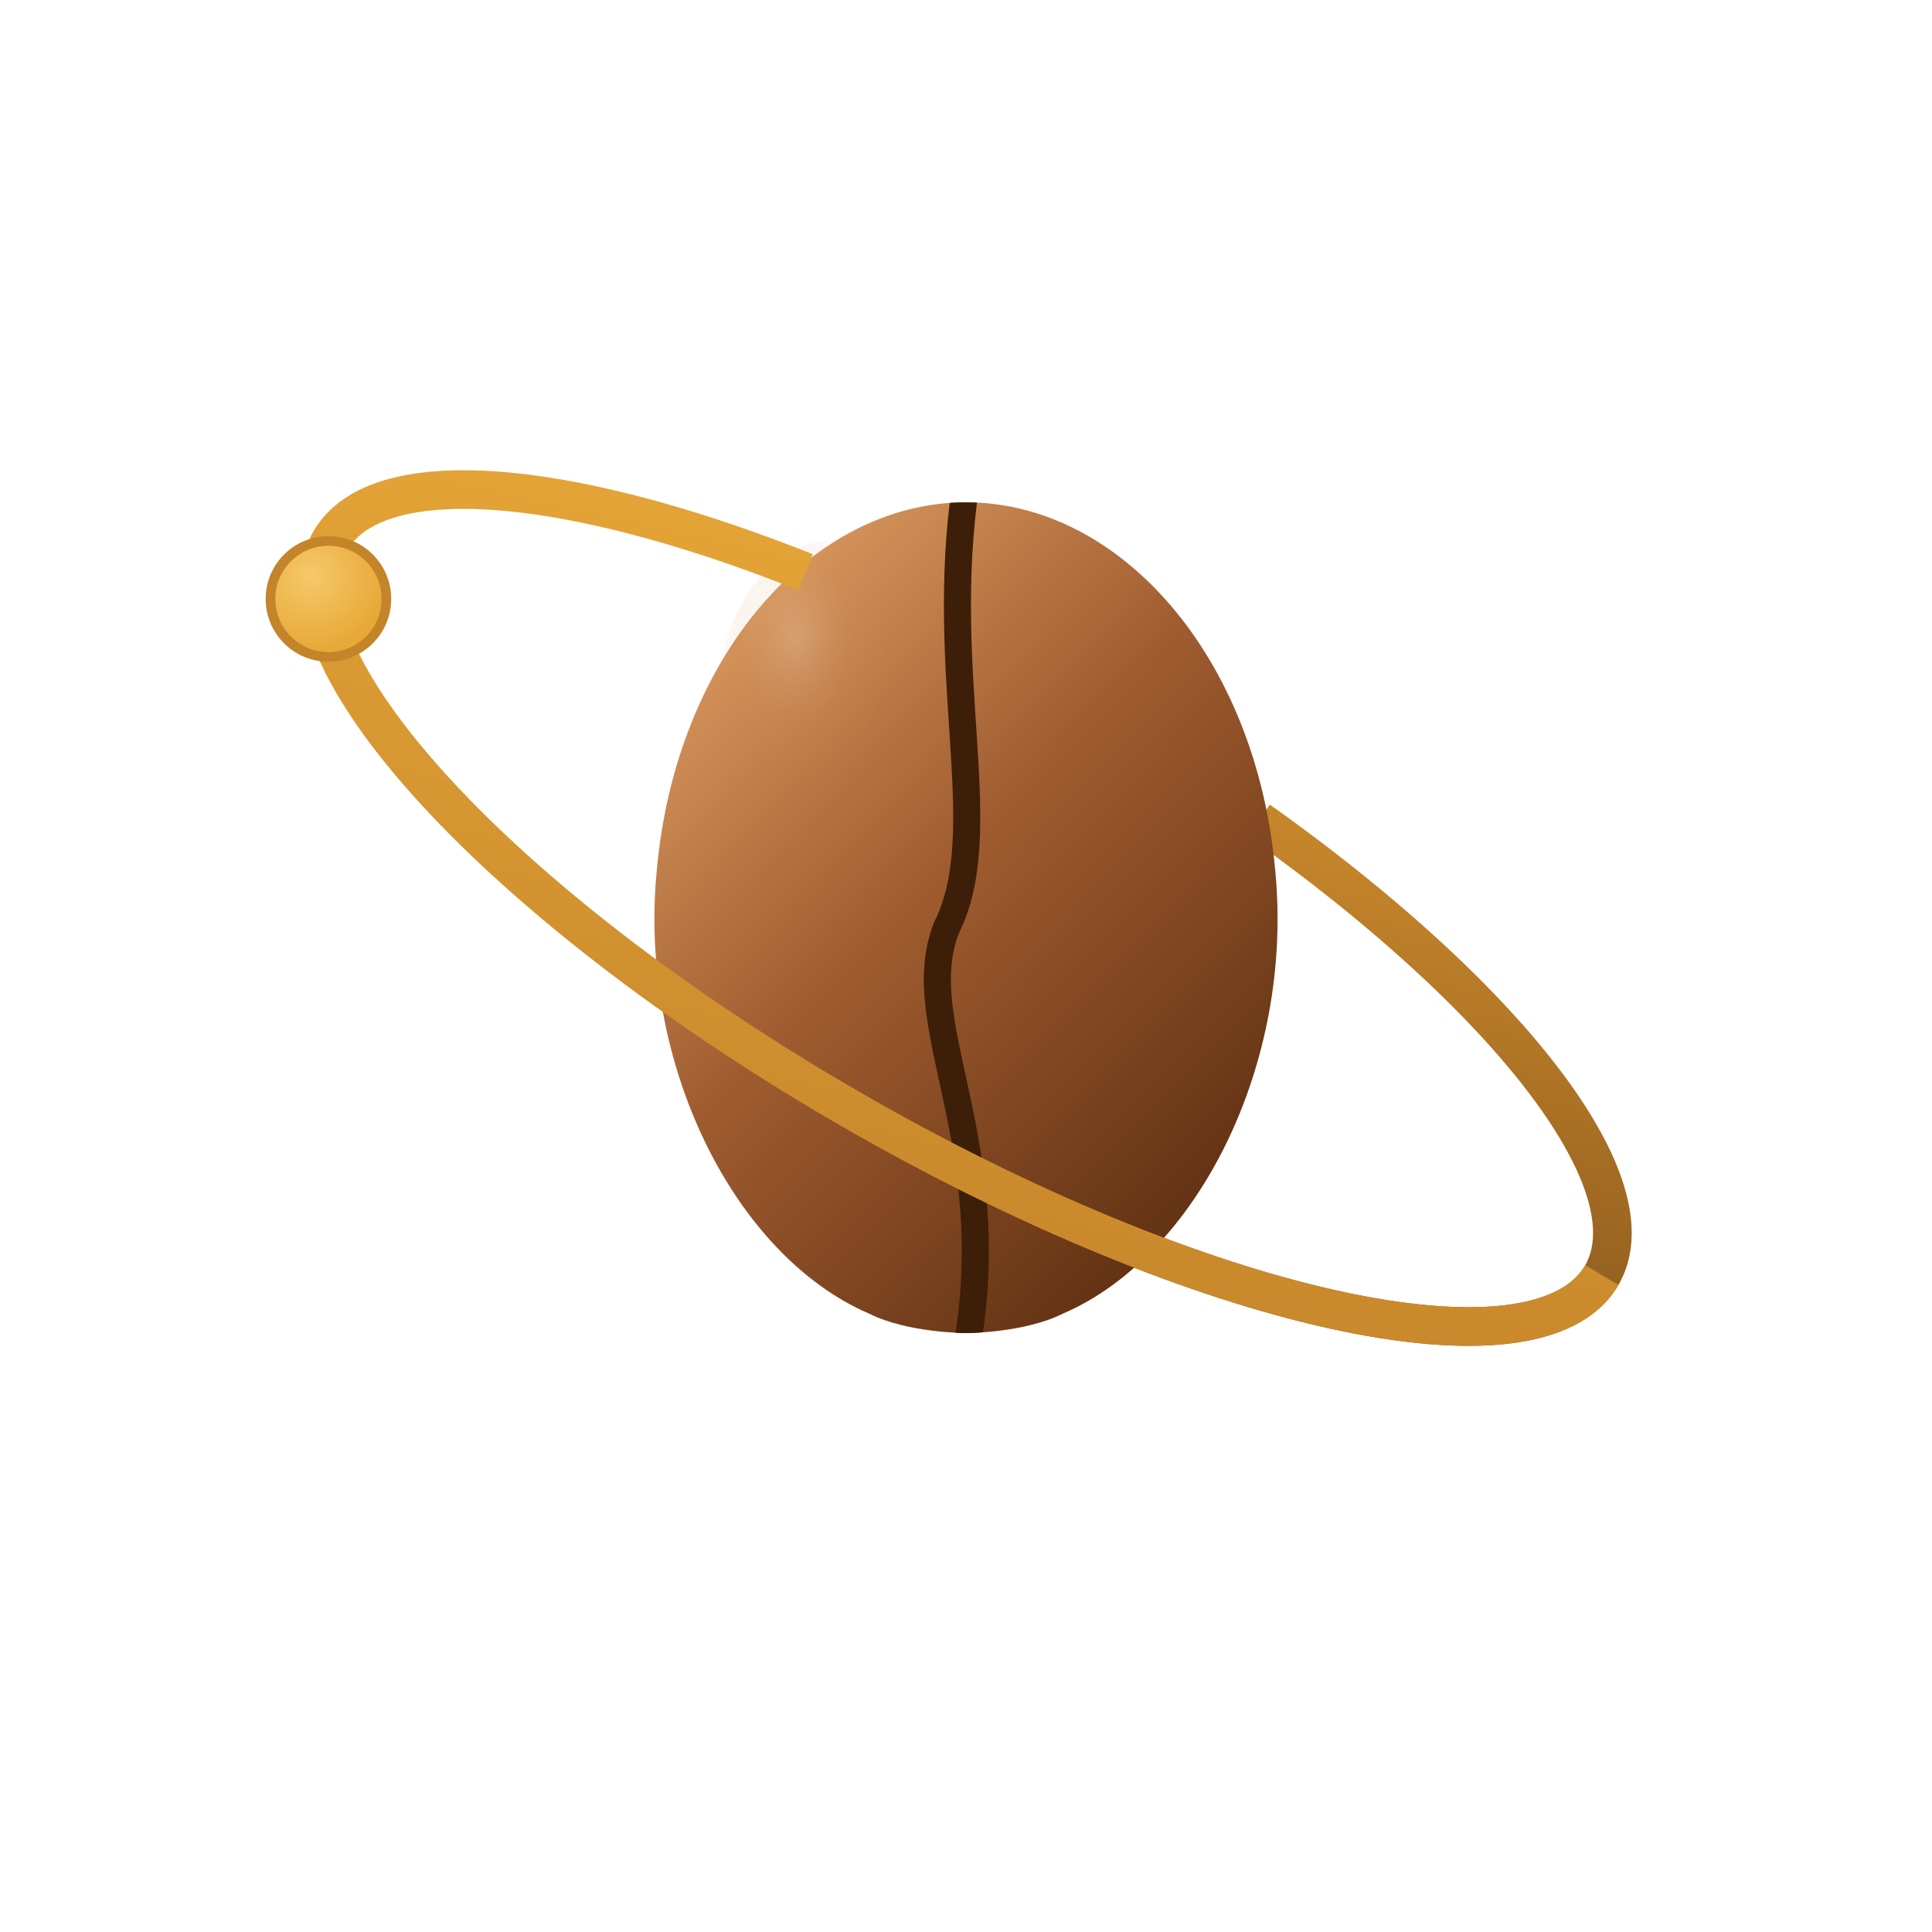
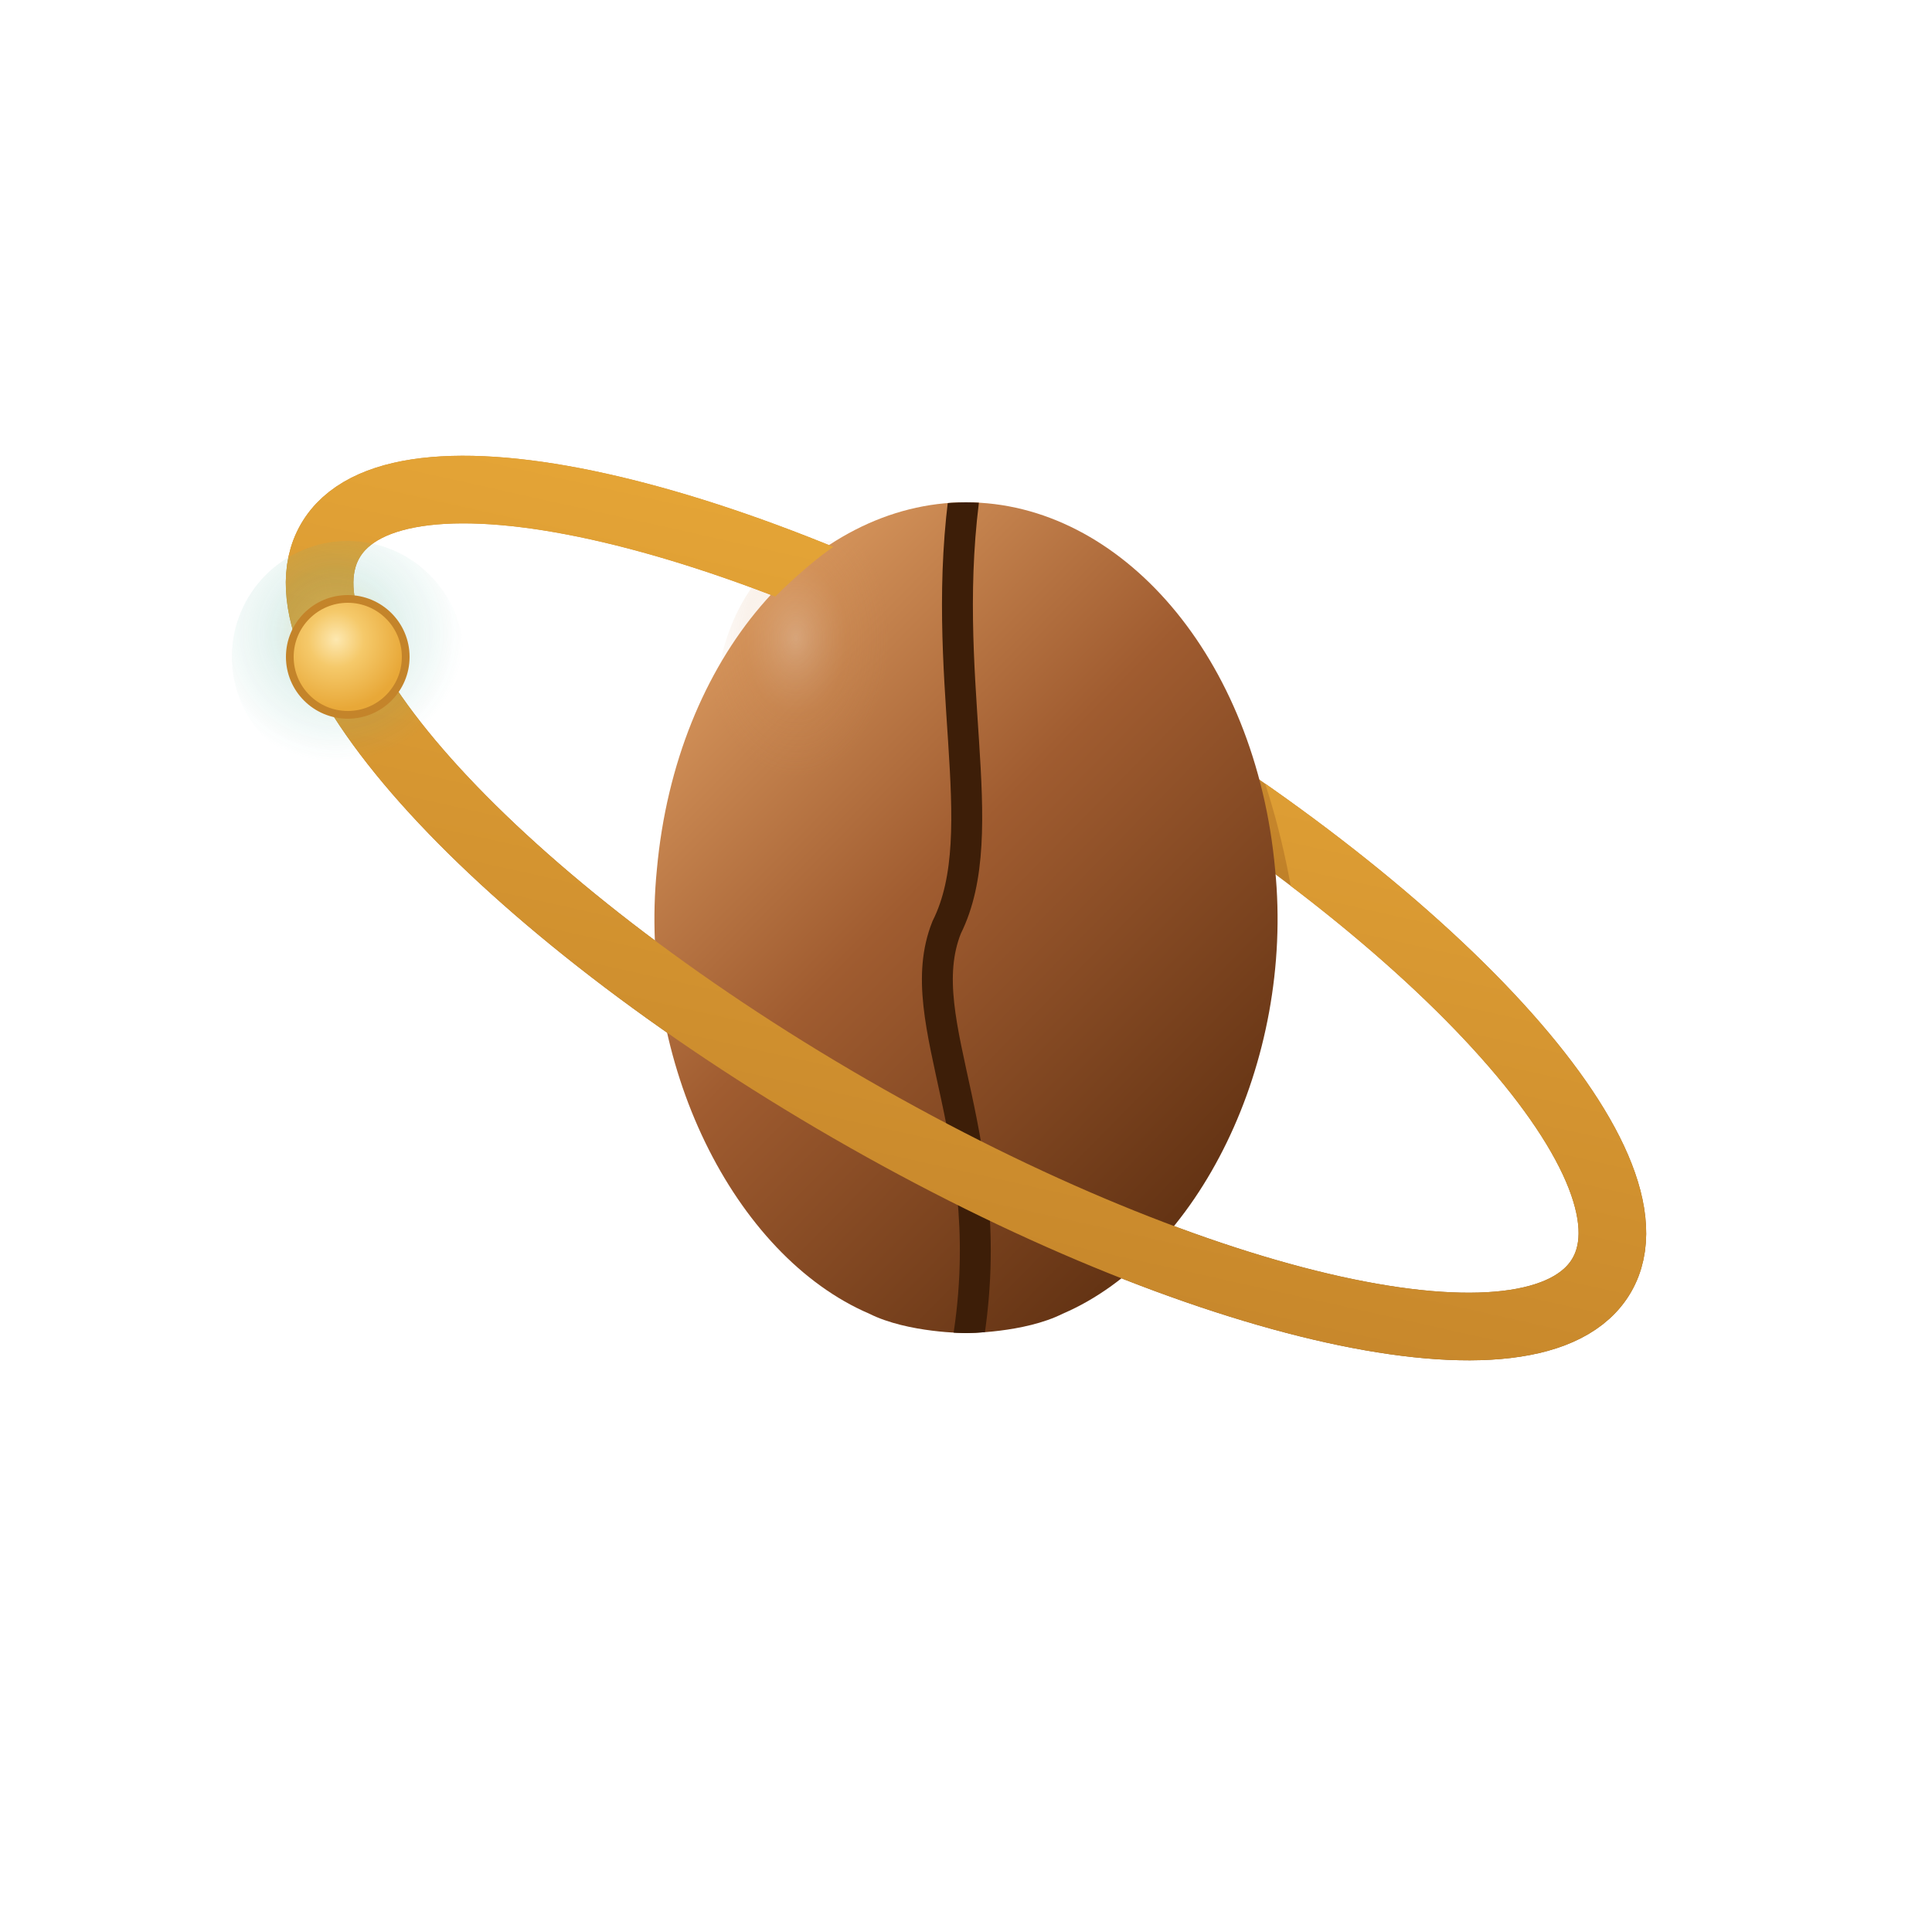
<svg xmlns="http://www.w3.org/2000/svg" viewBox="0 0 100 100">
  <defs>
    <linearGradient id="brewmind-bean-fill" x1="0.2" y1="0.1" x2="0.85" y2="0.95">
      <stop offset="0%" stop-color="#D4935A" />
      <stop offset="40%" stop-color="#A05C30" />
      <stop offset="100%" stop-color="#5C2E10" />
    </linearGradient>
    <linearGradient id="brewmind-ring-front" x1="0" y1="0" x2="1" y2="1">
      <stop offset="0%" stop-color="#E8A838" />
      <stop offset="100%" stop-color="#C4842A" />
    </linearGradient>
    <linearGradient id="brewmind-ring-back" x1="0" y1="0" x2="1" y2="1">
      <stop offset="0%" stop-color="#D4963A" />
      <stop offset="35%" stop-color="#C4842A" />
      <stop offset="100%" stop-color="#7A4E1A" />
    </linearGradient>
    <radialGradient id="brewmind-bean-gloss" cx="0.35" cy="0.28" r="0.4">
-       <stop offset="0%" stop-color="#FFFFFF" stop-opacity="0.18" />
-       <stop offset="60%" stop-color="#D4935A" stop-opacity="0.10" />
+       <stop offset="0%" stop-color="#FFFFFF" stop-opacity="0.22" />
+       <stop offset="55%" stop-color="#D4935A" stop-opacity="0.12" />
      <stop offset="100%" stop-color="#D4935A" stop-opacity="0" />
    </radialGradient>
-     <radialGradient id="brewmind-dot-grad" cx="0.35" cy="0.3" r="0.65">
-       <stop offset="0%" stop-color="#F5C96A" />
+     <radialGradient id="brewmind-pulse-glow" cx="0.45" cy="0.4" r="0.55">
+       <stop offset="0%" stop-color="#F5C96A" stop-opacity="0.50" />
+       <stop offset="50%" stop-color="#5AB3A0" stop-opacity="0.18" />
+       <stop offset="100%" stop-color="#5AB3A0" stop-opacity="0" />
+     </radialGradient>
+     <radialGradient id="brewmind-pulse-core" cx="0.4" cy="0.35" r="0.6">
+       <stop offset="0%" stop-color="#FDE8B0" />
+       <stop offset="40%" stop-color="#F5C96A" />
      <stop offset="100%" stop-color="#E8A838" />
    </radialGradient>
    <clipPath id="brewmind-bean-clip">
      <path d="         M 50,26         C 42,26  35,34  34,45         C 33,55  38,65  45,68         C 47,69  50,69  50,69         C 50,69  53,69  55,68         C 62,65  67,55  66,45         C 65,34  58,26  50,26         Z" />
    </clipPath>
+     <clipPath id="brewmind-ring-front-clip">
+       <path clip-rule="evenodd" d="         M 0,0 H 100 V 100 H 0 Z         M 40,31         C 43,28  46,26  50,26         C 58,26  65,34  67,47         Z" />
+     </clipPath>
  </defs>
-   <ellipse cx="50" cy="47" rx="38" ry="12" transform="rotate(30 50 47)" fill="none" stroke="url(#brewmind-ring-back)" stroke-width="2" stroke-dasharray="136.8 102" stroke-dashoffset="102" />
+   <ellipse cx="50" cy="47" rx="38" ry="12" transform="rotate(30 50 47)" fill="none" stroke="url(#brewmind-ring-back)" stroke-width="3.5" />
  <path d="     M 50,26     C 42,26  35,34  34,45     C 33,55  38,65  45,68     C 47,69  50,69  50,69     C 50,69  53,69  55,68     C 62,65  67,55  66,45     C 65,34  58,26  50,26     Z" fill="url(#brewmind-bean-fill)" />
  <g clip-path="url(#brewmind-bean-clip)">
-     <path d="M 50,25 C 48.5,35 51.5,43 49,48 C 47,53 52,59 50,70" fill="none" stroke="#3D1E08" stroke-width="1.4" stroke-linecap="round" />
+     <path d="M 50,25 C 48.5,35 51.5,43 49,48 C 47,53 52,59 50,70" fill="none" stroke="#3D1E08" stroke-width="1.6" stroke-linecap="round" />
  </g>
  <ellipse cx="43" cy="37" rx="6" ry="9" fill="url(#brewmind-bean-gloss)" />
-   <ellipse cx="50" cy="47" rx="38" ry="12" transform="rotate(30 50 47)" fill="none" stroke="url(#brewmind-ring-front)" stroke-width="2" stroke-dasharray="110 128.8" stroke-dashoffset="0" />
-   <circle cx="17" cy="31" r="3" fill="url(#brewmind-dot-grad)" stroke="#C4842A" stroke-width="0.5" />
+   <g clip-path="url(#brewmind-ring-front-clip)">
+     <ellipse cx="50" cy="47" rx="38" ry="12" transform="rotate(30 50 47)" fill="none" stroke="url(#brewmind-ring-front)" stroke-width="3.5" />
+   </g>
+   <circle cx="18" cy="34" r="6" fill="url(#brewmind-pulse-glow)" opacity="0.9" />
+   <circle cx="18" cy="34" r="3" fill="url(#brewmind-pulse-core)" stroke="#C4842A" stroke-width="0.4" />
</svg>
